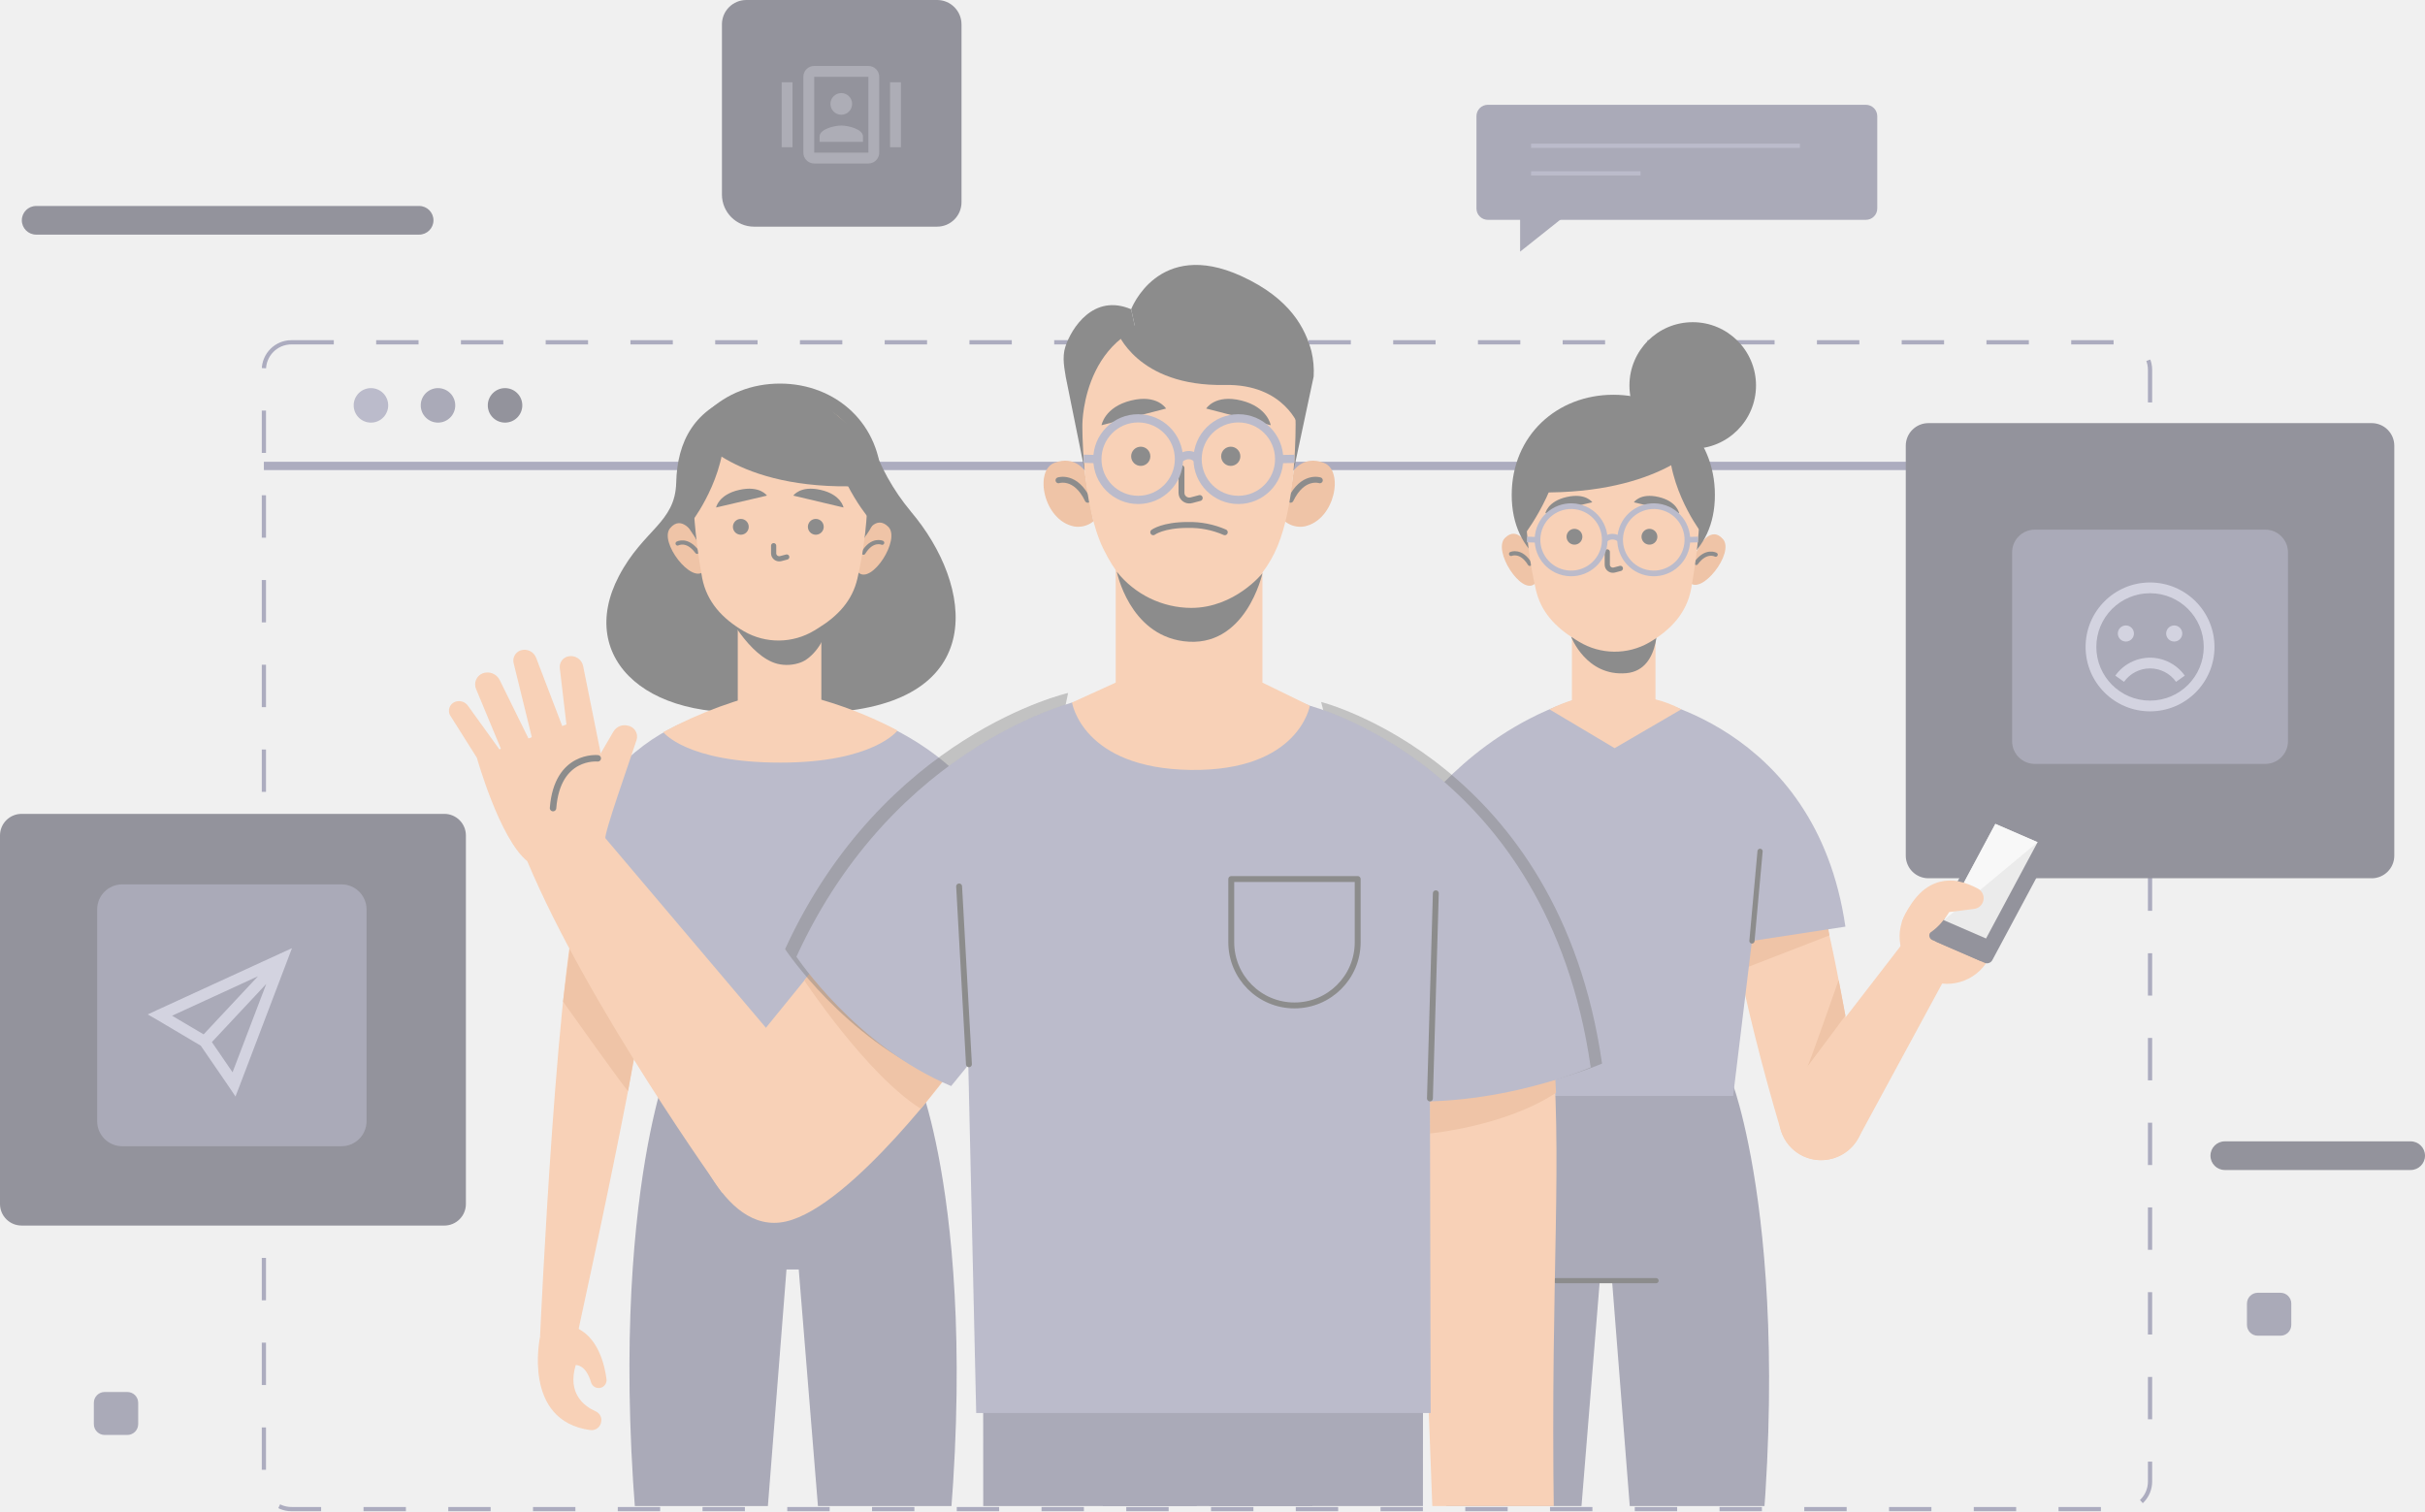
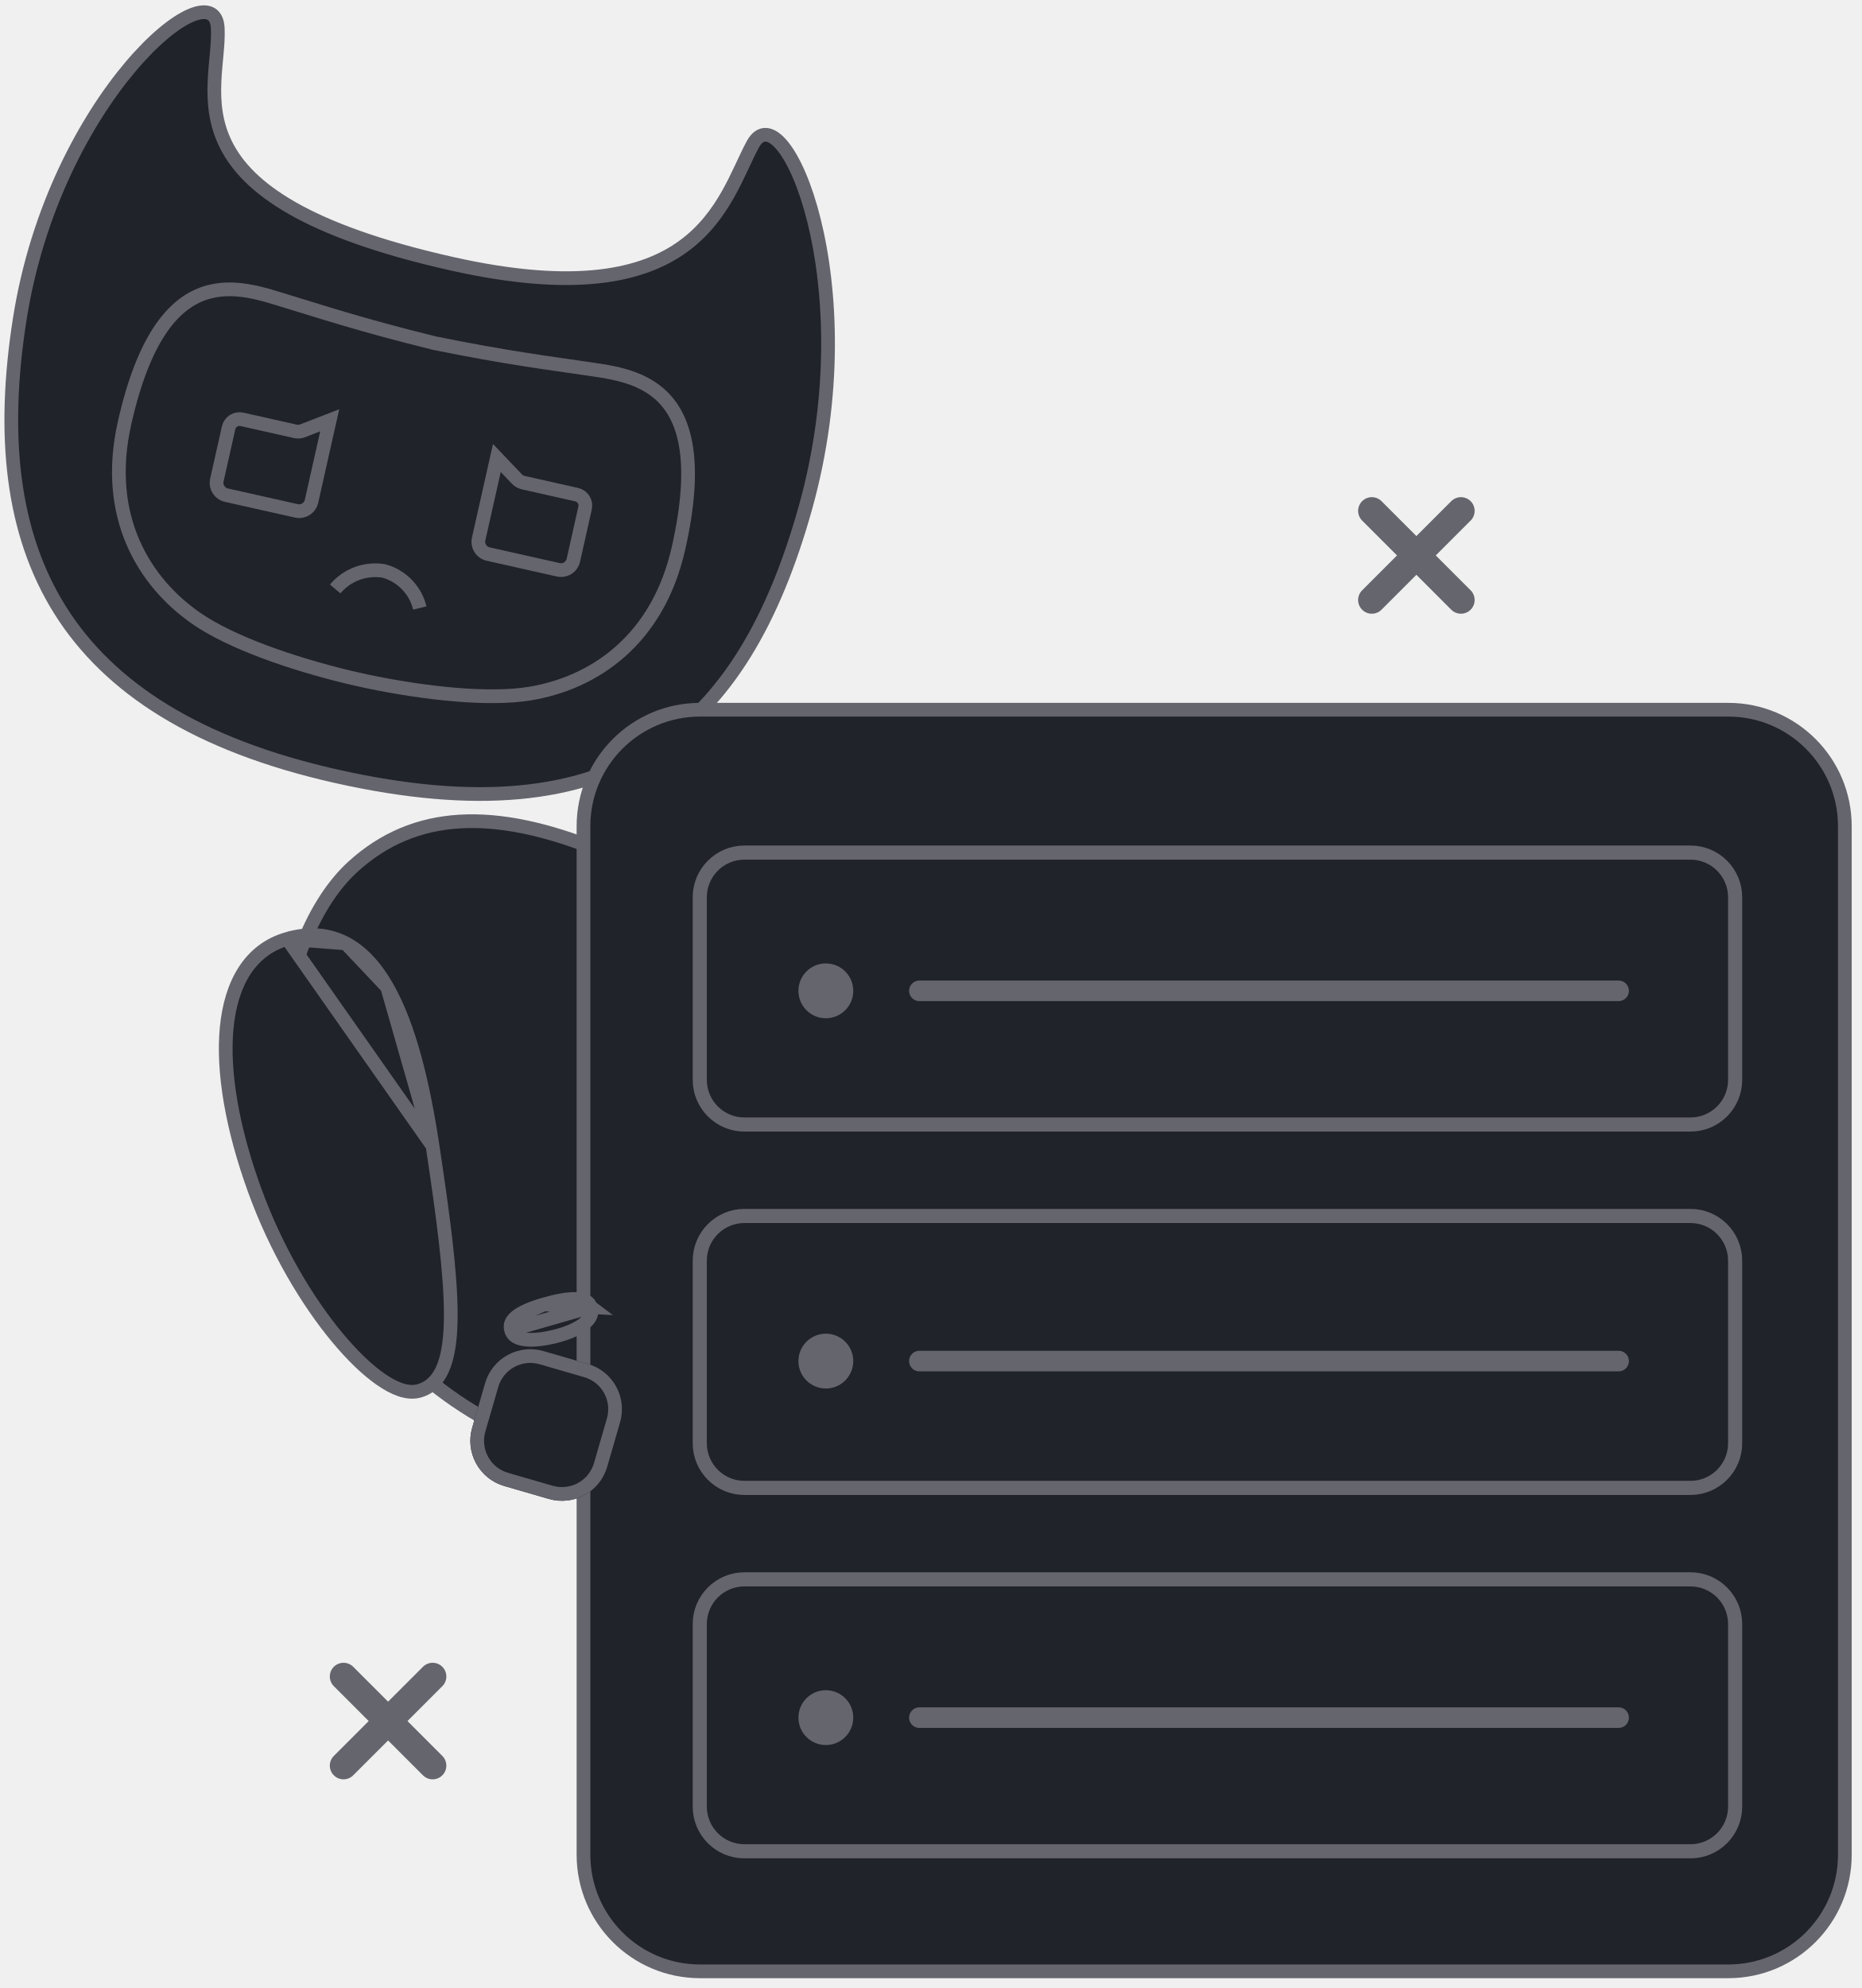
- <svg xmlns="http://www.w3.org/2000/svg" width="574.209" height="357.89" viewBox="0 0 574.209 357.89">
-   <defs>
-     <clipPath id="clip-path">
-       <rect id="Rectangle_466" data-name="Rectangle 466" width="410.756" height="297.54" fill="none" />
-     </clipPath>
-     <clipPath id="clip-path-2">
-       <rect id="Rectangle_464" data-name="Rectangle 464" width="66.511" height="93.725" fill="none" />
-     </clipPath>
-     <clipPath id="clip-path-3">
-       <rect id="Rectangle_465" data-name="Rectangle 465" width="67.013" height="91.296" fill="none" />
-     </clipPath>
-   </defs>
-   <g id="no_address" data-name="no address" opacity="0.5">
-     <g id="Group_1240" data-name="Group 1240">
-       <line id="Line_213" data-name="Line 213" x2="446.616" transform="translate(62.486 110.341)" fill="none" stroke="#67678e" stroke-miterlimit="10" stroke-width="1.968" />
-       <g id="Group_1216" data-name="Group 1216">
-         <g id="Group_1238" data-name="Group 1238">
-           <rect id="Rectangle_460" data-name="Rectangle 460" width="446.616" height="276.326" rx="6.521" transform="translate(62.486 81.064)" fill="none" stroke="#67678e" stroke-miterlimit="10" stroke-width="1" stroke-dasharray="10.034 10.034" />
-           <path id="Path_4811" data-name="Path 4811" d="M101.812,106.857a4.085,4.085,0,1,1-4.085-4.085,4.085,4.085,0,0,1,4.085,4.085" transform="translate(-9.892 -10.857)" fill="#8686a5" />
-           <path id="Path_4812" data-name="Path 4812" d="M119.564,106.857a4.085,4.085,0,1,1-4.085-4.085,4.085,4.085,0,0,1,4.085,4.085" transform="translate(-11.767 -10.857)" fill="#63637f" />
-           <path id="Path_4813" data-name="Path 4813" d="M137.317,106.857a4.085,4.085,0,1,1-4.085-4.085,4.085,4.085,0,0,1,4.085,4.085" transform="translate(-13.643 -10.857)" fill="#363647" />
-           <path id="Path_4814" data-name="Path 4814" d="M614.886,219.829H509.922a5.358,5.358,0,0,1-5.358-5.358V117.4a5.358,5.358,0,0,1,5.358-5.358H614.886a5.358,5.358,0,0,1,5.358,5.358v97.075a5.358,5.358,0,0,1-5.358,5.358" transform="translate(-53.302 -11.836)" fill="#363647" />
-           <path id="Path_4815" data-name="Path 4815" d="M538.1,195.727h54.554a5.386,5.386,0,0,0,5.386-5.386v-44.71a5.386,5.386,0,0,0-5.386-5.385H538.1a5.385,5.385,0,0,0-5.386,5.385v44.71a5.386,5.386,0,0,0,5.386,5.386" transform="translate(-56.275 -14.815)" fill="#63637f" />
-           <path id="Path_4816" data-name="Path 4816" d="M105.212,313.005H5.109A5.11,5.11,0,0,1,0,307.9V220.619a5.11,5.11,0,0,1,5.109-5.109h100.1a5.11,5.11,0,0,1,5.109,5.109V307.9a5.11,5.11,0,0,1-5.109,5.109" transform="translate(0 -22.766)" fill="#363647" />
-           <path id="Path_4817" data-name="Path 4817" d="M83.576,296.194H31.66a5.938,5.938,0,0,1-5.938-5.938V240.118a5.937,5.937,0,0,1,5.938-5.938H83.576a5.937,5.937,0,0,1,5.938,5.938v50.139a5.938,5.938,0,0,1-5.938,5.938" transform="translate(-2.717 -24.739)" fill="#63637f" />
-           <path id="Path_4818" data-name="Path 4818" d="M99.857,61.327H9.17a3.392,3.392,0,1,1,0-6.785H99.857a3.392,3.392,0,1,1,0,6.785" transform="translate(-0.61 -5.762)" fill="#363647" />
-           <path id="Path_4819" data-name="Path 4819" d="M632.64,309.011H588.624a3.392,3.392,0,1,1,0-6.785H632.64a3.392,3.392,0,1,1,0,6.785" transform="translate(-61.823 -31.927)" fill="#363647" />
-           <path id="Path_4820" data-name="Path 4820" d="M602.833,352.488h-5.379a2.559,2.559,0,0,1-2.559-2.559v-5.05a2.559,2.559,0,0,1,2.559-2.559h5.379a2.559,2.559,0,0,1,2.559,2.559v5.05a2.559,2.559,0,0,1-2.559,2.559" transform="translate(-62.844 -36.162)" fill="#63637f" />
-           <path id="Path_4821" data-name="Path 4821" d="M32.785,378.766H27.407a2.559,2.559,0,0,1-2.559-2.559v-5.05a2.559,2.559,0,0,1,2.559-2.559h5.379a2.559,2.559,0,0,1,2.559,2.559v5.05a2.559,2.559,0,0,1-2.559,2.559" transform="translate(-2.625 -38.938)" fill="#63637f" />
-           <path id="Path_4822" data-name="Path 4822" d="M483.108,54.992H393.6A2.693,2.693,0,0,1,390.9,52.3V30.444A2.693,2.693,0,0,1,393.6,27.75h89.512a2.694,2.694,0,0,1,2.693,2.694V52.3a2.694,2.694,0,0,1-2.693,2.694" transform="translate(-41.295 -2.931)" fill="#63637f" />
-           <line id="Line_214" data-name="Line 214" x2="63.659" transform="translate(362.534 34.526)" fill="none" stroke="#8686a5" stroke-miterlimit="10" stroke-width="1" />
-           <line id="Line_215" data-name="Line 215" x2="25.929" transform="translate(362.534 41.059)" fill="none" stroke="#8686a5" stroke-miterlimit="10" stroke-width="1" />
-           <path id="Path_4823" data-name="Path 4823" d="M402.461,54.764V65.381l13.352-10.617Z" transform="translate(-42.516 -5.785)" fill="#63637f" />
-           <path id="Path_4824" data-name="Path 4824" d="M242.087,53.681h-43.33a7.62,7.62,0,0,1-7.62-7.62V5.778A5.777,5.777,0,0,1,196.914,0h45.173a5.777,5.777,0,0,1,5.778,5.778V47.9a5.777,5.777,0,0,1-5.778,5.778" transform="translate(-20.192)" fill="#363647" />
-         </g>
+ <svg xmlns="http://www.w3.org/2000/svg" width="177" height="189" viewBox="0 0 177 189" fill="none">
+   <g id="No_address">
+     <g id="Group 563">
+       <path id="Path 4516" d="M57.553 138.106L57.549 137.455L56.897 137.459C57.549 137.455 57.549 137.454 57.549 137.454L57.549 137.452L57.549 137.446L57.549 137.422L57.548 137.324L57.546 136.944L57.536 135.489C57.528 134.23 57.517 132.42 57.503 130.215C57.476 125.803 57.439 119.808 57.402 113.475C57.329 100.808 57.256 86.792 57.256 81.384V80.943L56.846 80.779C51.947 78.815 47.602 77.875 43.736 78.102C39.851 78.33 36.483 79.736 33.56 82.4L33.56 82.4C29.912 85.725 27.099 92.213 26.738 99.897C26.376 107.609 28.476 116.596 34.751 124.969C37.761 128.986 41.617 132.275 45.546 134.556C49.467 136.832 53.511 138.134 56.902 138.111L57.553 138.106Z" fill="#202329" stroke="#65656E" stroke-width="1.304" />
+       <g id="Group 1748">
+         <path id="Path 4519" d="M31.974 73.799C58.615 79.79 70.643 69.512 76.585 48.277C82.585 26.83 74.441 8.417 71.576 13.739C68.712 19.062 66.508 30.367 42.931 25.065C15.117 18.808 21.005 8.704 20.706 2.671C20.406 -3.361 5.19 9.228 1.873 30.368C-1.545 52.151 5.538 67.853 31.974 73.799Z" fill="#202329" stroke="#65656E" stroke-width="1.304" stroke-miterlimit="10" />
+         <path id="Path 4520" d="M41.345 32.63C34.251 30.887 30.112 29.499 27.442 28.698C22.923 27.343 15.453 24.159 11.84 40.234C9.84 49.126 13.709 55.359 18.673 58.796C21.932 61.053 27.65 63.059 33.226 64.401L34.849 64.766C40.467 65.944 46.492 66.579 50.405 65.936C56.361 64.954 62.527 60.978 64.527 52.086C68.141 36.017 60.032 35.692 55.367 34.983C52.611 34.567 48.277 34.044 41.121 32.583L41.345 32.63Z" fill="#202329" stroke="#65656E" stroke-width="1.304" stroke-miterlimit="10" />
+         <path id="Path 4521" d="M31.874 55.993C32.43 55.326 33.151 54.818 33.966 54.518C34.78 54.218 35.659 54.138 36.515 54.284C37.344 54.514 38.097 54.961 38.695 55.58C39.294 56.198 39.716 56.965 39.917 57.802" stroke="#65656E" stroke-width="1.304" stroke-miterlimit="10" />
+         <path id="Path 4522" d="M21.53 47.075L28.187 48.569C28.497 48.638 28.823 48.581 29.092 48.411C29.361 48.24 29.551 47.97 29.621 47.66L31.352 39.958L28.78 40.955C28.557 41.041 28.313 41.06 28.079 41.007L23.012 39.868C22.737 39.806 22.447 39.856 22.208 40.007C21.969 40.159 21.8 40.398 21.738 40.674L20.622 45.637C20.587 45.791 20.583 45.95 20.61 46.106C20.636 46.262 20.693 46.411 20.778 46.544C20.862 46.678 20.972 46.794 21.101 46.885C21.23 46.976 21.376 47.041 21.53 47.075Z" fill="#202329" stroke="#65656E" stroke-width="1.304" stroke-miterlimit="10" />
+         <path id="Path 4523" d="M53.078 54.169L46.422 52.675C46.268 52.641 46.122 52.577 45.994 52.486C45.865 52.395 45.755 52.28 45.671 52.147C45.587 52.014 45.529 51.865 45.502 51.71C45.475 51.555 45.479 51.396 45.514 51.242L47.247 43.541L49.15 45.538C49.314 45.712 49.527 45.833 49.761 45.885L54.827 47.025C54.964 47.056 55.093 47.113 55.208 47.194C55.322 47.275 55.42 47.377 55.495 47.495C55.57 47.614 55.62 47.746 55.644 47.884C55.668 48.022 55.664 48.163 55.633 48.3L54.52 53.262C54.486 53.417 54.421 53.563 54.329 53.692C54.238 53.821 54.122 53.931 53.988 54.016C53.854 54.1 53.704 54.157 53.548 54.183C53.392 54.209 53.233 54.204 53.078 54.169Z" fill="#202329" stroke="#65656E" stroke-width="1.304" stroke-miterlimit="10" />
      </g>
-       <g id="Group_1224" data-name="Group 1224" transform="translate(103.625 59.128)">
-         <g id="Group_1223" data-name="Group 1223" clip-path="url(#clip-path)">
-           <path id="Path_4825" data-name="Path 4825" d="M450.705,286.764l-32.646-4.348.255,3.242L390.4,289.376s-17.992,45.137-2.135,144.408h22.7l8.172-100.659h2.9l7.915,100.659h22.7c15.857-99.271-1.96-147.02-1.96-147.02" transform="translate(-143.951 -88.962)" fill="#63637f" />
-           <line id="Line_216" data-name="Line 216" x2="23.689" transform="translate(264.813 244.163)" fill="none" stroke="#282828" stroke-linecap="round" stroke-linejoin="round" stroke-width="1.233" />
-           <path id="Path_4826" data-name="Path 4826" d="M477.737,233.517c-2.793-4.458-18.482-4.3-19.31-4.4-4.241-.5,2.72,33.253,11.543,62.755a9.906,9.906,0,0,0,13.35,6.3l.176-.074a9.918,9.918,0,0,0,5.881-10.975c-4.2-22.262-8.411-48.45-11.64-53.605" transform="translate(-151.918 -83.331)" fill="#ffb27d" />
-           <path id="Path_4827" data-name="Path 4827" d="M481.762,246.867l-20.031,7.773-1.877-9.5,20.741-5.174Z" transform="translate(-152.204 -84.477)" fill="#ed975d" />
-           <path id="Path_4828" data-name="Path 4828" d="M487.511,267.945s-9.489,12.744-9.037,12.158,7.441-20.594,7.441-20.594Z" transform="translate(-154.169 -86.542)" fill="#ed975d" />
-           <path id="Path_4829" data-name="Path 4829" d="M500.291,249.788l-27.2,35.241A10,10,0,1,0,489.8,295.9l22.64-41.77Z" transform="translate(-153.382 -85.515)" fill="#ffb27d" />
-           <path id="Path_4830" data-name="Path 4830" d="M510.7,257.32a11.22,11.22,0,1,1,14.126-7.227A11.22,11.22,0,0,1,510.7,257.32" transform="translate(-156.754 -83.998)" fill="#ffb27d" />
-           <path id="Path_4831" data-name="Path 4831" d="M522.4,239.661s3.07-3.188-2.376-5.423-12.181-1.722-16.48,8.718Z" transform="translate(-156.819 -83.759)" fill="#ffb27d" />
-           <path id="Path_4832" data-name="Path 4832" d="M528.935,215.515l11.389,4.938a1.175,1.175,0,0,1,.515,1.678l-14.982,27.985a1.432,1.432,0,0,1-1.779.683l-11.389-4.938a1.174,1.174,0,0,1-.515-1.678L527.156,216.2a1.432,1.432,0,0,1,1.779-.683" transform="translate(-157.713 -81.884)" fill="#363647" />
-           <path id="Path_4833" data-name="Path 4833" d="M527.719,214.961l11.389,4.938a1.175,1.175,0,0,1,.515,1.678l-14.982,27.985a1.432,1.432,0,0,1-1.779.683l-11.389-4.938a1.175,1.175,0,0,1-.515-1.678l14.982-27.985a1.433,1.433,0,0,1,1.779-.683" transform="translate(-157.585 -81.826)" fill="#363647" />
-           <path id="Path_4834" data-name="Path 4834" d="M526.839,218.157l10.007,4.339L524.635,245.3l-10.007-4.338Z" transform="translate(-157.99 -82.174)" fill="#e6e6e6" />
-           <path id="Path_4835" data-name="Path 4835" d="M536.846,222.5l-22.217,18.469,12.21-22.807Z" transform="translate(-157.99 -82.174)" fill="#fff" />
-           <path id="Path_4836" data-name="Path 4836" d="M517.231,233.327a18.155,18.155,0,0,1,4.824,1.791,2.56,2.56,0,0,1-.917,4.779l-5.922.747s-3.088,5.324-7.125,5.922l3.7-9.349Z" transform="translate(-157.299 -83.776)" fill="#ffb27d" />
-           <path id="Path_4837" data-name="Path 4837" d="M427.679,184.417c-.654,0,41.987,5.9,49.023,54.516l-22.126,3.39-4.461,36.7H388.389l-12.255-67.81s13.676-19.6,39.068-26.8Z" transform="translate(-143.359 -78.61)" fill="#8686a5" />
-           <line id="Line_217" data-name="Line 217" y1="21.227" x2="1.92" transform="translate(311.216 142.486)" fill="none" stroke="#282828" stroke-linecap="round" stroke-linejoin="round" stroke-width="1.233" />
-           <path id="Path_4838" data-name="Path 4838" d="M435.333,183.2V166.313H415.544V183.4a38.434,38.434,0,0,0-5.316,2.156l15.434,9.193,15.778-9.194a25.744,25.744,0,0,0-6.108-2.354" transform="translate(-146.961 -76.697)" fill="#ffb27d" />
-           <path id="Path_4839" data-name="Path 4839" d="M415.967,168s3.554,9.437,13.042,8.623c8.719-.749,7.331-13.826,7.331-13.826Z" transform="translate(-147.567 -76.326)" fill="#282828" />
-           <path id="Path_4840" data-name="Path 4840" d="M405.4,153.187c-3.1,2.814-10.037-7.858-7.04-10.854s5.283,1.7,5.283,1.7l1.338,3.185,1.01,4.314.24,1.13Z" transform="translate(-145.63 -74.058)" fill="#ed975d" />
-           <path id="Path_4841" data-name="Path 4841" d="M400.065,146.66s2.348-1.056,4.433,2.348" transform="translate(-145.888 -74.605)" fill="none" stroke="#282828" stroke-linecap="round" stroke-linejoin="round" stroke-width="0.993" />
-           <path id="Path_4842" data-name="Path 4842" d="M447.238,152.879c2.852,3.066,10.666-6.98,7.933-10.22s-5.408,1.252-5.408,1.252l-1.6,3.061-1.371,4.213-.335,1.105Z" transform="translate(-150.788 -74.074)" fill="#ed975d" />
-           <path id="Path_4843" data-name="Path 4843" d="M453.684,146.845s-2.25-1.251-4.616,1.964" transform="translate(-151.064 -74.615)" fill="none" stroke="#282828" stroke-linecap="round" stroke-linejoin="round" stroke-width="0.993" />
-           <path id="Path_4844" data-name="Path 4844" d="M400.234,128.266c0,14.126,10.77,20.825,24.055,20.825s24.056-6.7,24.056-20.825-10.77-23.735-24.056-23.735-24.055,9.61-24.055,23.735" transform="translate(-145.905 -70.171)" fill="#282828" />
-           <path id="Path_4845" data-name="Path 4845" d="M403.888,129.632a96.617,96.617,0,0,0,2.448,21.466c1.2,5.2,4.567,8.834,9.329,11.759l.868.532a16.371,16.371,0,0,0,16.664.185c5.159-3.008,8.771-6.973,9.883-12.553a141.173,141.173,0,0,0,2.243-21.389s1.924-21.891-20.421-21.466-21.013,21.466-21.013,21.466" transform="translate(-146.29 -70.554)" fill="#ffb27d" />
-           <path id="Path_4846" data-name="Path 4846" d="M425.538,146.137v3.029a1.378,1.378,0,0,0,.1.509,1.35,1.35,0,0,0,1.609.744l1.39-.368" transform="translate(-148.579 -74.566)" fill="none" stroke="#282828" stroke-linecap="round" stroke-linejoin="round" stroke-width="1.232" />
-           <path id="Path_4847" data-name="Path 4847" d="M420.253,132.823l-11.105,2.6s.505-2.826,5.048-3.853,6.058,1.25,6.058,1.25" transform="translate(-146.847 -72.999)" fill="#282828" />
-           <path id="Path_4848" data-name="Path 4848" d="M432.586,132.823l10.723,2.6s-.487-2.826-4.874-3.853-5.849,1.25-5.849,1.25" transform="translate(-149.323 -72.999)" fill="#282828" />
-           <path id="Path_4849" data-name="Path 4849" d="M418.5,141.9a1.873,1.873,0,1,1-1.873-1.867A1.871,1.871,0,0,1,418.5,141.9" transform="translate(-147.439 -73.921)" fill="#282828" />
-           <path id="Path_4850" data-name="Path 4850" d="M438.352,141.9a1.873,1.873,0,1,1-1.873-1.867,1.87,1.87,0,0,1,1.873,1.867" transform="translate(-149.536 -73.921)" fill="#282828" />
-           <circle id="Ellipse_161" data-name="Ellipse 161" cx="7.964" cy="7.964" r="7.964" transform="translate(258.818 74.629) rotate(-76.717)" fill="none" stroke="#8686a5" stroke-miterlimit="10" stroke-width="1.342" />
-           <circle id="Ellipse_162" data-name="Ellipse 162" cx="7.964" cy="7.964" r="7.964" transform="translate(278.383 74.629) rotate(-76.717)" fill="none" stroke="#8686a5" stroke-miterlimit="10" stroke-width="1.342" />
-           <path id="Path_4851" data-name="Path 4851" d="M424.872,142.843a2.592,2.592,0,0,1,3.636,0" transform="translate(-148.508 -74.135)" fill="none" stroke="#8686a5" stroke-miterlimit="10" stroke-width="1.342" />
-           <line id="Line_218" data-name="Line 218" x1="2.509" y1="0.063" transform="translate(257.927 68.644)" fill="none" stroke="#8686a5" stroke-miterlimit="10" stroke-width="1.342" />
-           <line id="Line_219" data-name="Line 219" y1="0.063" x2="2.524" transform="translate(295.928 68.644)" fill="none" stroke="#8686a5" stroke-miterlimit="10" stroke-width="1.342" />
-           <path id="Path_4852" data-name="Path 4852" d="M449.049,137.411s-8.934-12.077-6.873-24.313a17.6,17.6,0,0,1,8.358,11.95c1.727,8.614-1.485,12.364-1.485,12.364" transform="translate(-150.303 -71.076)" fill="#282828" />
-           <path id="Path_4853" data-name="Path 4853" d="M403.726,138.132s10.378-13.718,8.318-25.953a20.43,20.43,0,0,0-8.925,12.771c-1.727,8.614.607,13.182.607,13.182" transform="translate(-146.143 -70.978)" fill="#282828" />
-           <path id="Path_4854" data-name="Path 4854" d="M444,117.29s-11.472,12.559-42.858,10.409c0,0,4.806-18.428,20.017-20.391,0,0,17.563-2.1,22.841,9.983" transform="translate(-146.001 -70.449)" fill="#282828" />
-           <path id="Path_4855" data-name="Path 4855" d="M461.374,100.3a14.985,14.985,0,1,1-14.986-14.985A14.986,14.986,0,0,1,461.374,100.3" transform="translate(-149.198 -68.141)" fill="#282828" />
-           <path id="Path_4856" data-name="Path 4856" d="M235.484,286.418,207.572,282.7l.255-3.242-32.646,4.347s-17.817,47.749-1.96,147.02h22.7l7.915-100.659h2.9l8.171,100.659h22.7c15.857-99.27-2.134-144.408-2.134-144.408" transform="translate(-121.23 -88.65)" fill="#63637f" />
-           <path id="Path_4857" data-name="Path 4857" d="M232.613,132.022a51.464,51.464,0,0,1-9.373-16.9c-2.76-7.81-11.8-4.635-11.8-4.635s-7.531-9.686-18.86-6.312-15.268,11.436-15.5,21.022-7.771,11.086-13.577,22.175c-10.25,19.578,7.007,36.068,38.421,31.493l.043-.3a32.96,32.96,0,0,0,11.512,1.075c37.738-2.24,34.1-30,19.129-47.608" transform="translate(-120.586 -70.057)" fill="#282828" />
-           <path id="Path_4858" data-name="Path 4858" d="M227.213,150.229c3.1,2.813,10.037-7.858,7.04-10.854s-5.283,1.7-5.283,1.7l-1.338,3.185-1.01,4.314-.24,1.13Z" transform="translate(-127.54 -73.746)" fill="#ed975d" />
-           <path id="Path_4859" data-name="Path 4859" d="M233.039,143.7s-2.348-1.056-4.433,2.348" transform="translate(-127.775 -74.292)" fill="none" stroke="#282828" stroke-linecap="round" stroke-linejoin="round" stroke-width="0.993" />
-           <path id="Path_4860" data-name="Path 4860" d="M185.293,149.921c-2.853,3.066-10.666-6.98-7.933-10.219s5.408,1.251,5.408,1.251l1.6,3.061,1.371,4.213.335,1.105Z" transform="translate(-122.301 -73.762)" fill="#ed975d" />
-           <path id="Path_4861" data-name="Path 4861" d="M179.4,143.887s2.25-1.251,4.616,1.964" transform="translate(-122.577 -74.303)" fill="none" stroke="#282828" stroke-linecap="round" stroke-linejoin="round" stroke-width="0.993" />
-           <path id="Path_4862" data-name="Path 4862" d="M227.71,125.307c0,14.126-10.77,20.824-24.055,20.824s-24.056-6.7-24.056-20.824,10.77-23.735,24.056-23.735,24.055,9.61,24.055,23.735" transform="translate(-122.598 -69.858)" fill="#282828" />
-           <rect id="Rectangle_462" data-name="Rectangle 462" width="19.789" height="25.624" transform="translate(71.07 86.97)" fill="#ffb27d" />
-           <path id="Path_4863" data-name="Path 4863" d="M192.1,161.568s5.508,10.993,12.285,12.71a9.538,9.538,0,0,0,5.49-.318c2.551-.9,5.785-4.706,6.335-8.914l.255-2.4s-12.059,6.566-24.364-1.074" transform="translate(-123.918 -76.196)" fill="#282828" />
-           <path id="Path_4864" data-name="Path 4864" d="M224.839,126.674a96.617,96.617,0,0,1-2.448,21.466c-1.2,5.2-4.568,8.834-9.329,11.759l-.868.532a16.369,16.369,0,0,1-16.663.185c-5.16-3.008-8.772-6.973-9.884-12.553a141.176,141.176,0,0,1-2.243-21.389s-1.924-21.891,20.422-21.466,21.012,21.466,21.012,21.466" transform="translate(-122.995 -70.241)" fill="#ffb27d" />
-           <path id="Path_4865" data-name="Path 4865" d="M204.828,144.5v1.8a1.365,1.365,0,0,0,.1.507,1.351,1.351,0,0,0,1.609.742l1.39-.368" transform="translate(-125.263 -74.393)" fill="none" stroke="#282828" stroke-linecap="round" stroke-linejoin="round" stroke-width="1.23" />
-           <path id="Path_4866" data-name="Path 4866" d="M210.034,131.042l11.889,2.814s-.541-3.055-5.4-4.165-6.484,1.351-6.484,1.351" transform="translate(-125.813 -72.798)" fill="#282828" />
-           <path id="Path_4867" data-name="Path 4867" d="M201.633,131.042l-12.041,2.814s.547-3.055,5.473-4.165,6.568,1.351,6.568,1.351" transform="translate(-123.653 -72.798)" fill="#282828" />
-           <path id="Path_4868" data-name="Path 4868" d="M197.79,139.266a1.873,1.873,0,1,1-1.873-1.862,1.867,1.867,0,0,1,1.873,1.862" transform="translate(-124.124 -73.643)" fill="#282828" />
-           <path id="Path_4869" data-name="Path 4869" d="M217.642,139.266a1.873,1.873,0,1,1-1.873-1.862,1.868,1.868,0,0,1,1.873,1.862" transform="translate(-126.221 -73.643)" fill="#282828" />
-           <path id="Path_4870" data-name="Path 4870" d="M183.5,134.453s8.934-12.077,6.873-24.313a17.6,17.6,0,0,0-8.358,11.95c-1.727,8.613,1.485,12.364,1.485,12.364" transform="translate(-122.799 -70.763)" fill="#282828" />
-           <path id="Path_4871" data-name="Path 4871" d="M228.741,133.954s-10.378-12.5-8.318-24.733a20.434,20.434,0,0,1,8.926,12.771c1.726,8.613-.608,11.961-.608,11.961" transform="translate(-126.882 -70.666)" fill="#282828" />
-           <path id="Path_4872" data-name="Path 4872" d="M184.569,114.332s10.251,13.779,41.637,11.63c0,0-3.585-19.649-18.8-21.612,0,0-17.563-2.1-22.841,9.982" transform="translate(-123.123 -70.137)" fill="#282828" />
-           <path id="Path_4873" data-name="Path 4873" d="M151.565,341.554c-.456.718,26.123-115.645,18.232-113.886-.72.16-14.541,1.443-16.594,5.62-5.955,12.106-10.225,107.383-10.225,107.383Z" transform="translate(-118.729 -83.176)" fill="#ffb27d" />
-           <path id="Path_4874" data-name="Path 4874" d="M142.916,353.736s-4.284,19.877,11.911,22.05a2.277,2.277,0,0,0,2.45-1.5l.047-.135a2.274,2.274,0,0,0-1.26-2.813c-2.64-1.181-6.736-4.163-4.7-10.938,0,0,2.341-.286,3.633,4.08a1.872,1.872,0,0,0,3.655-.76c-.388-3.059-1.926-10.42-7.829-12.4Z" transform="translate(-118.669 -96.241)" fill="#ffb27d" />
-           <path id="Path_4875" data-name="Path 4875" d="M149.071,263.187s15.314,21.567,15.395,21.15,5.355-30.279,5.355-30.279l-18.583-8.049Z" transform="translate(-119.373 -85.116)" fill="#ed975d" />
-           <path id="Path_4876" data-name="Path 4876" d="M191.345,187.253c.654,0-37.848.686-44.884,49.3l22.126,3.39,4.461,36.7h61.725l12.255-67.81s-8.712-14.692-34.1-21.889Z" transform="translate(-119.097 -78.877)" fill="#8686a5" />
-           <path id="Path_4877" data-name="Path 4877" d="M175.606,192.678s5.441,7.223,27.735,7.223c22.086,0,27.734-7.6,27.734-7.6a95.244,95.244,0,0,0-28.129-9.629,100.109,100.109,0,0,0-27.341,10.007" transform="translate(-122.176 -78.425)" fill="#ffb27d" />
-           <path id="Path_4878" data-name="Path 4878" d="M260.3,366.063l.054,96.953h47.963l3.687-96.953Z" transform="translate(-131.123 -97.798)" fill="#63637f" />
-           <path id="Path_4879" data-name="Path 4879" d="M370.639,366.063l-.054,96.953H322.622l-3.687-96.953Z" transform="translate(-137.317 -97.798)" fill="#63637f" />
-           <rect id="Rectangle_463" data-name="Rectangle 463" width="49.591" height="33.683" transform="translate(157.535 268.264)" fill="#63637f" />
-           <path id="Path_4880" data-name="Path 4880" d="M406.823,271.459c2.974,32.853-.163,56.791.7,117.244L378.9,389.9l-4.265-113.156Z" transform="translate(-143.201 -87.805)" fill="#ffb27d" />
-           <path id="Path_4881" data-name="Path 4881" d="M378.582,298.157s17.728-1.623,29.848-9.617l-.319-7.037-29.539,4.024Z" transform="translate(-143.617 -88.866)" fill="#ed975d" />
-           <g id="Group_1219" data-name="Group 1219" transform="translate(209.208 107.119)" opacity="0.5" style="mix-blend-mode: multiply;isolation: isolate">
-             <g id="Group_1218" data-name="Group 1218">
-               <g id="Group_1217" data-name="Group 1217" clip-path="url(#clip-path-2)">
-                 <path id="Path_4882" data-name="Path 4882" d="M349.784,185.884s56.309,14.16,66.511,85.633c0,0-27.559,11.948-55.177,6.808l6.213-23.9Z" transform="translate(-349.784 -185.884)" fill="#353535" />
-               </g>
-             </g>
-           </g>
-           <path id="Path_4883" data-name="Path 4883" d="M346.784,186.884s56.309,14.16,66.511,85.633c0,0-27.559,11.948-55.177,6.808l6.213-23.9Z" transform="translate(-140.259 -78.87)" fill="#8686a5" />
-           <path id="Path_4884" data-name="Path 4884" d="M156.7,220.113l41.926,49.513-12.83,36.13s-31.866-44.3-46.185-78.547Z" transform="translate(-118.374 -82.381)" fill="#ffb27d" />
-           <path id="Path_4885" data-name="Path 4885" d="M156.671,218.664s-14.722,8.318-18.467,5.309c-6.544-5.258-11.951-24.5-11.951-24.5s27.53-10.379,27.272-9.974,3.146,29.17,3.146,29.17" transform="translate(-116.962 -79.145)" fill="#ffb27d" />
-           <path id="Path_4886" data-name="Path 4886" d="M159.675,218.937c-.26-1.482,5.459-17.471,7.42-23.467A2.644,2.644,0,0,0,165,192.138a3.053,3.053,0,0,0-3.4,1.4l-6.906,11.8Z" transform="translate(-119.966 -79.418)" fill="#ffb27d" />
-           <path id="Path_4887" data-name="Path 4887" d="M158.485,199.714l-4.741-23.587a2.968,2.968,0,0,0-3.432-2.353,2.556,2.556,0,0,0-2.1,2.836l2.066,17.563Z" transform="translate(-119.28 -77.48)" fill="#ffb27d" />
-           <path id="Path_4888" data-name="Path 4888" d="M147.76,190.838l-6.439-16.844a2.955,2.955,0,0,0-3.658-1.8,2.547,2.547,0,0,0-1.683,3.021l4.778,19.463Z" transform="translate(-117.983 -77.303)" fill="#ffb27d" />
-           <path id="Path_4889" data-name="Path 4889" d="M139.772,196.438l-8.146-16.549a3.239,3.239,0,0,0-4.135-1.585,2.819,2.819,0,0,0-1.455,3.724l6.494,15.626Z" transform="translate(-116.915 -77.938)" fill="#ffb27d" />
-           <path id="Path_4890" data-name="Path 4890" d="M125.473,199.062l-6.392-10.138a2.29,2.29,0,0,1,1.117-3.06,2.617,2.617,0,0,1,3.195.93l8.405,11.661Z" transform="translate(-116.182 -78.739)" fill="#ffb27d" />
-           <path id="Path_4891" data-name="Path 4891" d="M157.01,200.8s-9.6-1.007-10.587,11.786" transform="translate(-119.093 -80.338)" fill="none" stroke="#282828" stroke-linecap="round" stroke-linejoin="round" stroke-width="1.532" />
-           <path id="Path_4892" data-name="Path 4892" d="M181.749,288.611s7.886,27.29,23.6,23.661,40.2-37.189,40.2-37.189l-5.482-57.305-44.1,54.282Z" transform="translate(-122.825 -82.134)" fill="#ffb27d" />
-           <path id="Path_4893" data-name="Path 4893" d="M212.941,259.036s14.89,22.46,27.592,30.38l8.314-10.494-32.074-24.81Z" transform="translate(-126.12 -85.972)" fill="#ed975d" />
-           <g id="Group_1222" data-name="Group 1222" transform="translate(82.272 104.986)" opacity="0.5" style="mix-blend-mode: multiply;isolation: isolate">
-             <g id="Group_1221" data-name="Group 1221">
-               <g id="Group_1220" data-name="Group 1220" clip-path="url(#clip-path-3)">
-                 <path id="Path_4894" data-name="Path 4894" d="M274.868,183.5s-43.716,9.854-67.013,60.661c0,0,14.075,21.209,36.64,30.635L259.6,256.287Z" transform="translate(-207.855 -183.499)" fill="#353535" />
-               </g>
-             </g>
-           </g>
-           <path id="Path_4895" data-name="Path 4895" d="M277.868,185.5s-43.716,9.854-67.013,60.661c0,0,14.075,21.209,36.64,30.635L262.6,258.287Z" transform="translate(-125.9 -78.724)" fill="#8686a5" />
-           <path id="Path_4896" data-name="Path 4896" d="M282.5,184.875a109.48,109.48,0,0,0-27.813,20.376l3.369,148.518H365.67l-.349-147.752s-13.565-13.274-28.266-19.746c-12.488-5.5-42.417-7.623-54.557-1.4" transform="translate(-130.53 -78.257)" fill="#8686a5" />
-           <path id="Path_4897" data-name="Path 4897" d="M340.952,262.7h0a14.968,14.968,0,0,1-14.968-14.968V232.767H355.92v14.969A14.968,14.968,0,0,1,340.952,262.7Z" transform="translate(-138.062 -83.717)" fill="none" stroke="#282828" stroke-linecap="round" stroke-linejoin="round" stroke-width="1.397" />
-           <line id="Line_220" data-name="Line 220" y1="48.584" x2="1.396" transform="translate(234.965 152.423)" fill="none" stroke="#282828" stroke-linecap="round" stroke-linejoin="round" stroke-width="1.397" />
-           <line id="Line_221" data-name="Line 221" x1="2.325" y1="42.115" transform="translate(123.483 150.796)" fill="none" stroke="#282828" stroke-linecap="round" stroke-linejoin="round" stroke-width="1.397" />
-           <path id="Path_4898" data-name="Path 4898" d="M286.6,120.035l-4.486-22.194c-.252-1.808-.953-4.6-.095-7.218,1.421-4.337,6.643-12.665,15.568-8.851l1.93,8.786s-9.269,1.871-12.987,14Z" transform="translate(-133.374 -67.663)" fill="#282828" />
-           <path id="Path_4899" data-name="Path 4899" d="M297.165,87.009c-.163,2.916-2.737,15.675-11.785,20.323,0,0-7.926-17,11.785-20.323" transform="translate(-133.606 -68.32)" fill="#282828" />
-           <path id="Path_4900" data-name="Path 4900" d="M328.911,176.3h0V138.617H294.171V176.3l-10.341,4.714s2.426,15.619,28.077,15.965,28.228-15.2,28.228-15.2Z" transform="translate(-133.609 -73.771)" fill="#ffb27d" />
-           <path id="Path_4901" data-name="Path 4901" d="M299.478,80.646s6.376-16.819,26.037-7.878c11.9,5.413,15.233,12.669,16.65,17.81a20.648,20.648,0,0,1,.531,6l-4.755,22.334-18.567-30.9-17.967,1.426Z" transform="translate(-135.262 -66.538)" fill="#282828" />
-           <path id="Path_4902" data-name="Path 4902" d="M342.24,124.387s2.342-3.725,7.173-1.893,2.646,13.565-4.6,15.059a5.731,5.731,0,0,1-4.635-1.212s1.782-8.665,2.062-11.954" transform="translate(-139.561 -72.015)" fill="#ed975d" />
-           <path id="Path_4903" data-name="Path 4903" d="M348.616,127.165s-4.047-1.35-6.919,4.609" transform="translate(-139.722 -72.548)" fill="none" stroke="#282828" stroke-linecap="round" stroke-linejoin="round" stroke-width="1.397" />
-           <path id="Path_4904" data-name="Path 4904" d="M286.041,124.387s-2.342-3.725-7.173-1.893-2.646,13.565,4.6,15.059a5.732,5.732,0,0,0,4.635-1.212s-1.782-8.665-2.062-11.954" transform="translate(-132.812 -72.015)" fill="#ed975d" />
-           <path id="Path_4905" data-name="Path 4905" d="M280.244,127.165s4.047-1.35,6.919,4.609" transform="translate(-133.23 -72.548)" fill="none" stroke="#282828" stroke-linecap="round" stroke-linejoin="round" stroke-width="1.397" />
-           <path id="Path_4906" data-name="Path 4906" d="M337.061,109.253c0,7.073-.692,21.869-5.04,30.652-4.083,8.245-10.834,12.683-19.686,12.948S296.889,149.7,291.6,139s-5.033-29.619-5.033-29.619,0-25.265,24.971-25.265c26.3,0,25.519,25.133,25.519,25.133" transform="translate(-133.898 -68.014)" fill="#ffb27d" />
-           <path id="Path_4907" data-name="Path 4907" d="M295.684,151.384s2.909,14.761,15.757,16.458c14.786,1.951,18.723-16.083,18.723-16.083s-6.533,8.187-16.865,8.2a22.608,22.608,0,0,1-17.614-8.574" transform="translate(-134.861 -75.12)" fill="#282828" />
-           <path id="Path_4908" data-name="Path 4908" d="M312.807,123.95V129.8a1.9,1.9,0,0,0,.137.712,1.882,1.882,0,0,0,2.245,1.042l1.938-.516" transform="translate(-136.67 -72.222)" fill="none" stroke="#282828" stroke-linecap="round" stroke-linejoin="round" stroke-width="1.397" />
-           <path id="Path_4909" data-name="Path 4909" d="M304.024,120.559a2.273,2.273,0,1,1-2.273-2.273,2.273,2.273,0,0,1,2.273,2.273" transform="translate(-135.262 -71.624)" fill="#282828" />
-           <path id="Path_4910" data-name="Path 4910" d="M327.854,120.559a2.273,2.273,0,1,1-2.273-2.273,2.273,2.273,0,0,1,2.273,2.273" transform="translate(-137.779 -71.624)" fill="#282828" />
-           <path id="Path_4911" data-name="Path 4911" d="M319.344,107.911l15.284,3.948s-.695-4.287-6.947-5.845-8.336,1.9-8.336,1.9" transform="translate(-137.36 -70.285)" fill="#282828" />
-           <path id="Path_4912" data-name="Path 4912" d="M306.92,107.911l-15.284,3.948s.695-4.287,6.947-5.845,8.336,1.9,8.336,1.9" transform="translate(-134.433 -70.285)" fill="#282828" />
-           <path id="Path_4913" data-name="Path 4913" d="M305.326,140.735s2.255-1.728,8.183-1.728a20.731,20.731,0,0,1,8.76,1.728" transform="translate(-135.879 -73.813)" fill="none" stroke="#282828" stroke-linecap="round" stroke-linejoin="round" stroke-width="1.397" />
-           <path id="Path_4914" data-name="Path 4914" d="M309.854,120.429a9.66,9.66,0,1,1-9.659-9.658A9.659,9.659,0,0,1,309.854,120.429Z" transform="translate(-134.317 -70.83)" fill="none" stroke="#8686a5" stroke-miterlimit="10" stroke-width="1.951" />
-           <path id="Path_4915" data-name="Path 4915" d="M336.386,120.429a9.66,9.66,0,1,1-9.659-9.658A9.659,9.659,0,0,1,336.386,120.429Z" transform="translate(-137.12 -70.83)" fill="none" stroke="#8686a5" stroke-miterlimit="10" stroke-width="1.951" />
-           <path id="Path_4916" data-name="Path 4916" d="M312.136,121.458s2.288-2.134,4.411,0" transform="translate(-136.599 -71.858)" fill="none" stroke="#8686a5" stroke-miterlimit="10" stroke-width="1.951" />
-           <line id="Line_222" data-name="Line 222" x1="3.238" y1="0.082" transform="translate(152.98 49.518)" fill="none" stroke="#8686a5" stroke-miterlimit="10" stroke-width="1.951" />
-           <line id="Line_223" data-name="Line 223" y1="0.059" x2="3.616" transform="translate(199.267 49.541)" fill="none" stroke="#8686a5" stroke-miterlimit="10" stroke-width="1.951" />
-           <path id="Path_4917" data-name="Path 4917" d="M295.684,86.991s4.639,13.178,25.571,12.774c14.223-.275,17.622,10.018,17.622,10.018S336.4,86.775,335.75,86.991s-21.643-5.6-21.643-5.6Z" transform="translate(-134.861 -67.726)" fill="#282828" />
-         </g>
+       <path id="Path 4525" d="M55.483 78.555V176.333C55.483 182.453 60.444 187.415 66.565 187.415H164.342C170.463 187.415 175.424 182.453 175.424 176.333V78.555C175.424 72.435 170.463 67.474 164.342 67.474H66.565C60.444 67.474 55.483 72.435 55.483 78.555Z" fill="#202329" stroke="#65656E" stroke-width="1.304" stroke-miterlimit="10" />
+       <path id="Rectangle 295" d="M160.744 81.056H70.787C68.442 81.056 66.54 82.958 66.54 85.304V102.661C66.54 105.007 68.442 106.909 70.787 106.909H160.744C163.09 106.909 164.992 105.007 164.992 102.661V85.304C164.992 82.958 163.09 81.056 160.744 81.056Z" stroke="#65656E" stroke-width="1.343" stroke-miterlimit="10" />
+       <path id="Rectangle 296" d="M160.744 115.603H70.787C68.442 115.603 66.54 117.505 66.54 119.851V137.208C66.54 139.554 68.442 141.456 70.787 141.456H160.744C163.09 141.456 164.992 139.554 164.992 137.208V119.851C164.992 117.505 163.09 115.603 160.744 115.603Z" stroke="#65656E" stroke-width="1.343" stroke-miterlimit="10" />
+       <path id="Rectangle 297" d="M160.744 150.15H70.787C68.442 150.15 66.54 152.052 66.54 154.398V171.755C66.54 174.101 68.442 176.003 70.787 176.003H160.744C163.09 176.003 164.992 174.101 164.992 171.755V154.398C164.992 152.052 163.09 150.15 160.744 150.15Z" stroke="#65656E" stroke-width="1.343" stroke-miterlimit="10" />
+       <path id="Line 101" d="M87.423 94.199H153.912" stroke="#65656E" stroke-width="1.956" stroke-miterlimit="10" stroke-linecap="round" />
+       <path id="Line 102" d="M87.423 163.296H153.912" stroke="#65656E" stroke-width="1.956" stroke-miterlimit="10" stroke-linecap="round" />
+       <path id="Line 104" d="M87.423 129.399H153.912" stroke="#65656E" stroke-width="1.956" stroke-miterlimit="10" stroke-linecap="round" />
+       <ellipse id="Ellipse 70" cx="78.528" cy="94.199" rx="2.607" ry="2.607" fill="#65656E" />
+       <ellipse id="Ellipse 71" cx="78.528" cy="129.399" rx="2.607" ry="2.607" fill="#65656E" />
+       <ellipse id="Ellipse 72" cx="78.528" cy="163.295" rx="2.607" ry="2.607" fill="#65656E" />
+       <path id="Path 4529" d="M41.131 108.943L41.131 108.943C42.127 115.552 42.86 121.008 42.865 124.937C42.867 126.897 42.689 128.541 42.236 129.777C41.775 131.033 40.995 131.945 39.78 132.251L39.78 132.251C39.233 132.389 38.642 132.314 38.059 132.116C37.473 131.917 36.851 131.58 36.212 131.137C34.934 130.252 33.518 128.894 32.09 127.178C29.231 123.744 26.258 118.797 24.193 113.096L24.193 113.096C22.101 107.316 21.149 101.926 21.555 97.709C21.962 93.491 23.762 90.285 27.312 89.261L41.131 108.943ZM41.131 108.943C40.235 103.012 38.929 97.555 36.818 93.853M41.131 108.943L36.818 93.853M36.818 93.853C35.76 91.995 34.469 90.528 32.877 89.685M36.818 93.853L32.877 89.685M32.877 89.685C31.265 88.832 29.41 88.655 27.312 89.261L32.877 89.685Z" fill="#202329" stroke="#65656E" stroke-width="1.304" />
+       <g id="Path 4531">
+         <mask id="path-18-inside-1_1_9451" fill="white">
+           <path d="M52.191 142.505L47.949 141.275C46.81 140.945 45.85 140.177 45.278 139.138C44.706 138.1 44.569 136.877 44.898 135.739L46.128 131.496C46.458 130.357 47.227 129.396 48.266 128.824C49.305 128.252 50.528 128.116 51.667 128.446L55.912 129.675C56.476 129.838 57.002 130.111 57.461 130.477C57.92 130.844 58.302 131.297 58.585 131.811C58.868 132.325 59.047 132.89 59.112 133.474C59.177 134.057 59.126 134.648 58.963 135.212L57.736 139.454C57.405 140.593 56.636 141.554 55.597 142.126C54.559 142.698 53.336 142.834 52.197 142.505" />
+         </mask>
+         <path d="M52.191 142.505L47.949 141.275C46.81 140.945 45.85 140.177 45.278 139.138C44.706 138.1 44.569 136.877 44.898 135.739L46.128 131.496C46.458 130.357 47.227 129.396 48.266 128.824C49.305 128.252 50.528 128.116 51.667 128.446L55.912 129.675C56.476 129.838 57.002 130.111 57.461 130.477C57.92 130.844 58.302 131.297 58.585 131.811C58.868 132.325 59.047 132.89 59.112 133.474C59.177 134.057 59.126 134.648 58.963 135.212L57.736 139.454C57.405 140.593 56.636 141.554 55.597 142.126C54.559 142.698 53.336 142.834 52.197 142.505" fill="#202329" />
+         <path d="M47.949 141.275L47.586 142.528L47.586 142.528L47.949 141.275ZM44.898 135.739L43.646 135.376L43.646 135.376L44.898 135.739ZM46.128 131.496L44.876 131.133L44.876 131.133L46.128 131.496ZM51.667 128.446L52.03 127.193L52.03 127.193L51.667 128.446ZM55.912 129.675L55.549 130.927L55.55 130.927L55.912 129.675ZM58.963 135.212L57.711 134.849L57.71 134.85L58.963 135.212ZM57.736 139.454L58.988 139.818L58.988 139.816L57.736 139.454ZM52.554 141.253L48.312 140.023L47.586 142.528L51.828 143.757L52.554 141.253ZM48.312 140.023C47.505 139.789 46.825 139.245 46.419 138.509L44.136 139.768C44.874 141.108 46.116 142.101 47.586 142.528L48.312 140.023ZM46.419 138.509C46.014 137.774 45.917 136.907 46.151 136.101L43.646 135.376C43.221 136.847 43.397 138.427 44.136 139.768L46.419 138.509ZM46.151 136.101L47.38 131.859L44.876 131.133L43.646 135.376L46.151 136.101ZM47.38 131.859C47.614 131.052 48.159 130.371 48.895 129.966L47.637 127.682C46.295 128.421 45.302 129.662 44.876 131.133L47.38 131.859ZM48.895 129.966C49.631 129.561 50.498 129.464 51.305 129.698L52.03 127.193C50.559 126.768 48.978 126.943 47.637 127.682L48.895 129.966ZM51.304 129.698L55.549 130.927L56.275 128.423L52.03 127.193L51.304 129.698ZM55.55 130.927C55.95 131.043 56.322 131.236 56.647 131.495L58.275 129.459C57.682 128.985 57.003 128.633 56.274 128.423L55.55 130.927ZM56.647 131.495C56.972 131.755 57.242 132.076 57.443 132.44L59.727 131.182C59.361 130.518 58.867 129.932 58.275 129.459L56.647 131.495ZM57.443 132.44C57.644 132.804 57.771 133.205 57.816 133.618L60.408 133.33C60.324 132.576 60.093 131.846 59.727 131.182L57.443 132.44ZM57.816 133.618C57.862 134.031 57.826 134.449 57.711 134.849L60.215 135.575C60.426 134.847 60.492 134.084 60.408 133.33L57.816 133.618ZM57.71 134.85L56.483 139.092L58.988 139.816L60.215 135.574L57.71 134.85ZM56.484 139.091C56.25 139.897 55.705 140.578 54.969 140.984L56.226 143.268C57.568 142.529 58.561 141.288 58.988 139.818L56.484 139.091ZM54.969 140.984C54.233 141.389 53.366 141.486 52.559 141.252L51.834 143.757C53.305 144.182 54.885 144.006 56.226 143.268L54.969 140.984Z" fill="#65656E" mask="url(#path-18-inside-1_1_9451)" />
      </g>
-       <g id="Group_1226" data-name="Group 1226">
-         <g id="Group_1239" data-name="Group 1239">
-           <path id="Path_4918" data-name="Path 4918" d="M39.112,266.762l2.227,1.283,10.329,6.12,6.794,9.9,1.429,2.137.924-2.392L72.1,254.15l1.166-3.079-2.994,1.369-28.84,13.24Zm5.766.309,20.35-9.356-12.882,13.77ZM54.3,273.31l12.882-13.771L59.2,280.467Z" transform="translate(-4.132 -26.523)" fill="#b6b6d0" />
-           <path id="Path_4919" data-name="Path 4919" d="M567.434,154.237a15.26,15.26,0,1,0,15.26,15.26,15.276,15.276,0,0,0-15.26-15.26m0,2.544A12.716,12.716,0,1,1,554.717,169.5a12.7,12.7,0,0,1,12.717-12.716m-5.722,7.63a1.907,1.907,0,1,0,1.907,1.908,1.908,1.908,0,0,0-1.907-1.908m11.444,0a1.907,1.907,0,1,0,1.908,1.908,1.907,1.907,0,0,0-1.908-1.908m-5.722,7.63a10.152,10.152,0,0,0-8.226,4.252l2.067,1.47a7.557,7.557,0,0,1,12.319,0l2.067-1.47a10.152,10.152,0,0,0-8.226-4.252" transform="translate(-58.331 -16.293)" fill="#b6b6d0" />
-           <path id="icons8-conference" d="M8.7,3A2.566,2.566,0,0,0,6.133,5.567V23.533A2.566,2.566,0,0,0,8.7,26.1H21.533A2.566,2.566,0,0,0,24.1,23.533V5.567A2.566,2.566,0,0,0,21.533,3Zm0,2.567H21.533V23.533H8.7ZM1,6.85v15.4H3.567V6.85Zm25.666,0v15.4h2.567V6.85ZM15.116,9.417a2.567,2.567,0,1,0,2.567,2.567A2.566,2.566,0,0,0,15.116,9.417Zm0,7.7c-1.713,0-5.133.86-5.133,2.567v1.283H20.25V19.683C20.25,17.976,16.83,17.116,15.116,17.116Z" transform="translate(184.09 12.622)" fill="#69697b" />
-         </g>
-       </g>
+       <path id="Path 4532" d="M56.171 124.259L56.17 124.258C56.084 124.004 55.942 123.843 55.75 123.73C55.544 123.608 55.247 123.524 54.842 123.502C54.021 123.455 52.936 123.664 51.727 124.012L56.171 124.259ZM56.171 124.259C56.273 124.558 56.262 124.81 56.179 125.038C56.092 125.277 55.91 125.531 55.61 125.786C55.002 126.306 54.012 126.745 52.824 127.042C51.624 127.342 50.571 127.449 49.803 127.323C49.059 127.201 48.71 126.896 48.593 126.436L48.593 126.435M56.171 124.259L48.593 126.435M48.593 126.435C48.525 126.17 48.544 125.962 48.612 125.784M48.593 126.435L48.612 125.784M48.612 125.784C48.683 125.599 48.827 125.4 49.081 125.19M48.612 125.784L49.081 125.19M49.081 125.19C49.606 124.758 50.492 124.367 51.727 124.012L49.081 125.19Z" fill="#202329" stroke="#65656E" stroke-width="1.304" />
+     </g>
+     <g id="Group 1749">
+       <path id="Vector 19" d="M32.665 159.384L41.139 167.858" stroke="#65656E" stroke-width="2.607" stroke-linecap="round" />
+       <path id="Vector 20" d="M41.139 159.384L32.665 167.858" stroke="#65656E" stroke-width="2.607" stroke-linecap="round" />
+     </g>
+     <g id="Group 1750">
+       <path id="Vector 19_2" d="M130.445 48.569L138.919 57.043" stroke="#65656E" stroke-width="2.607" stroke-linecap="round" />
+       <path id="Vector 20_2" d="M138.919 48.569L130.445 57.043" stroke="#65656E" stroke-width="2.607" stroke-linecap="round" />
    </g>
  </g>
</svg>
